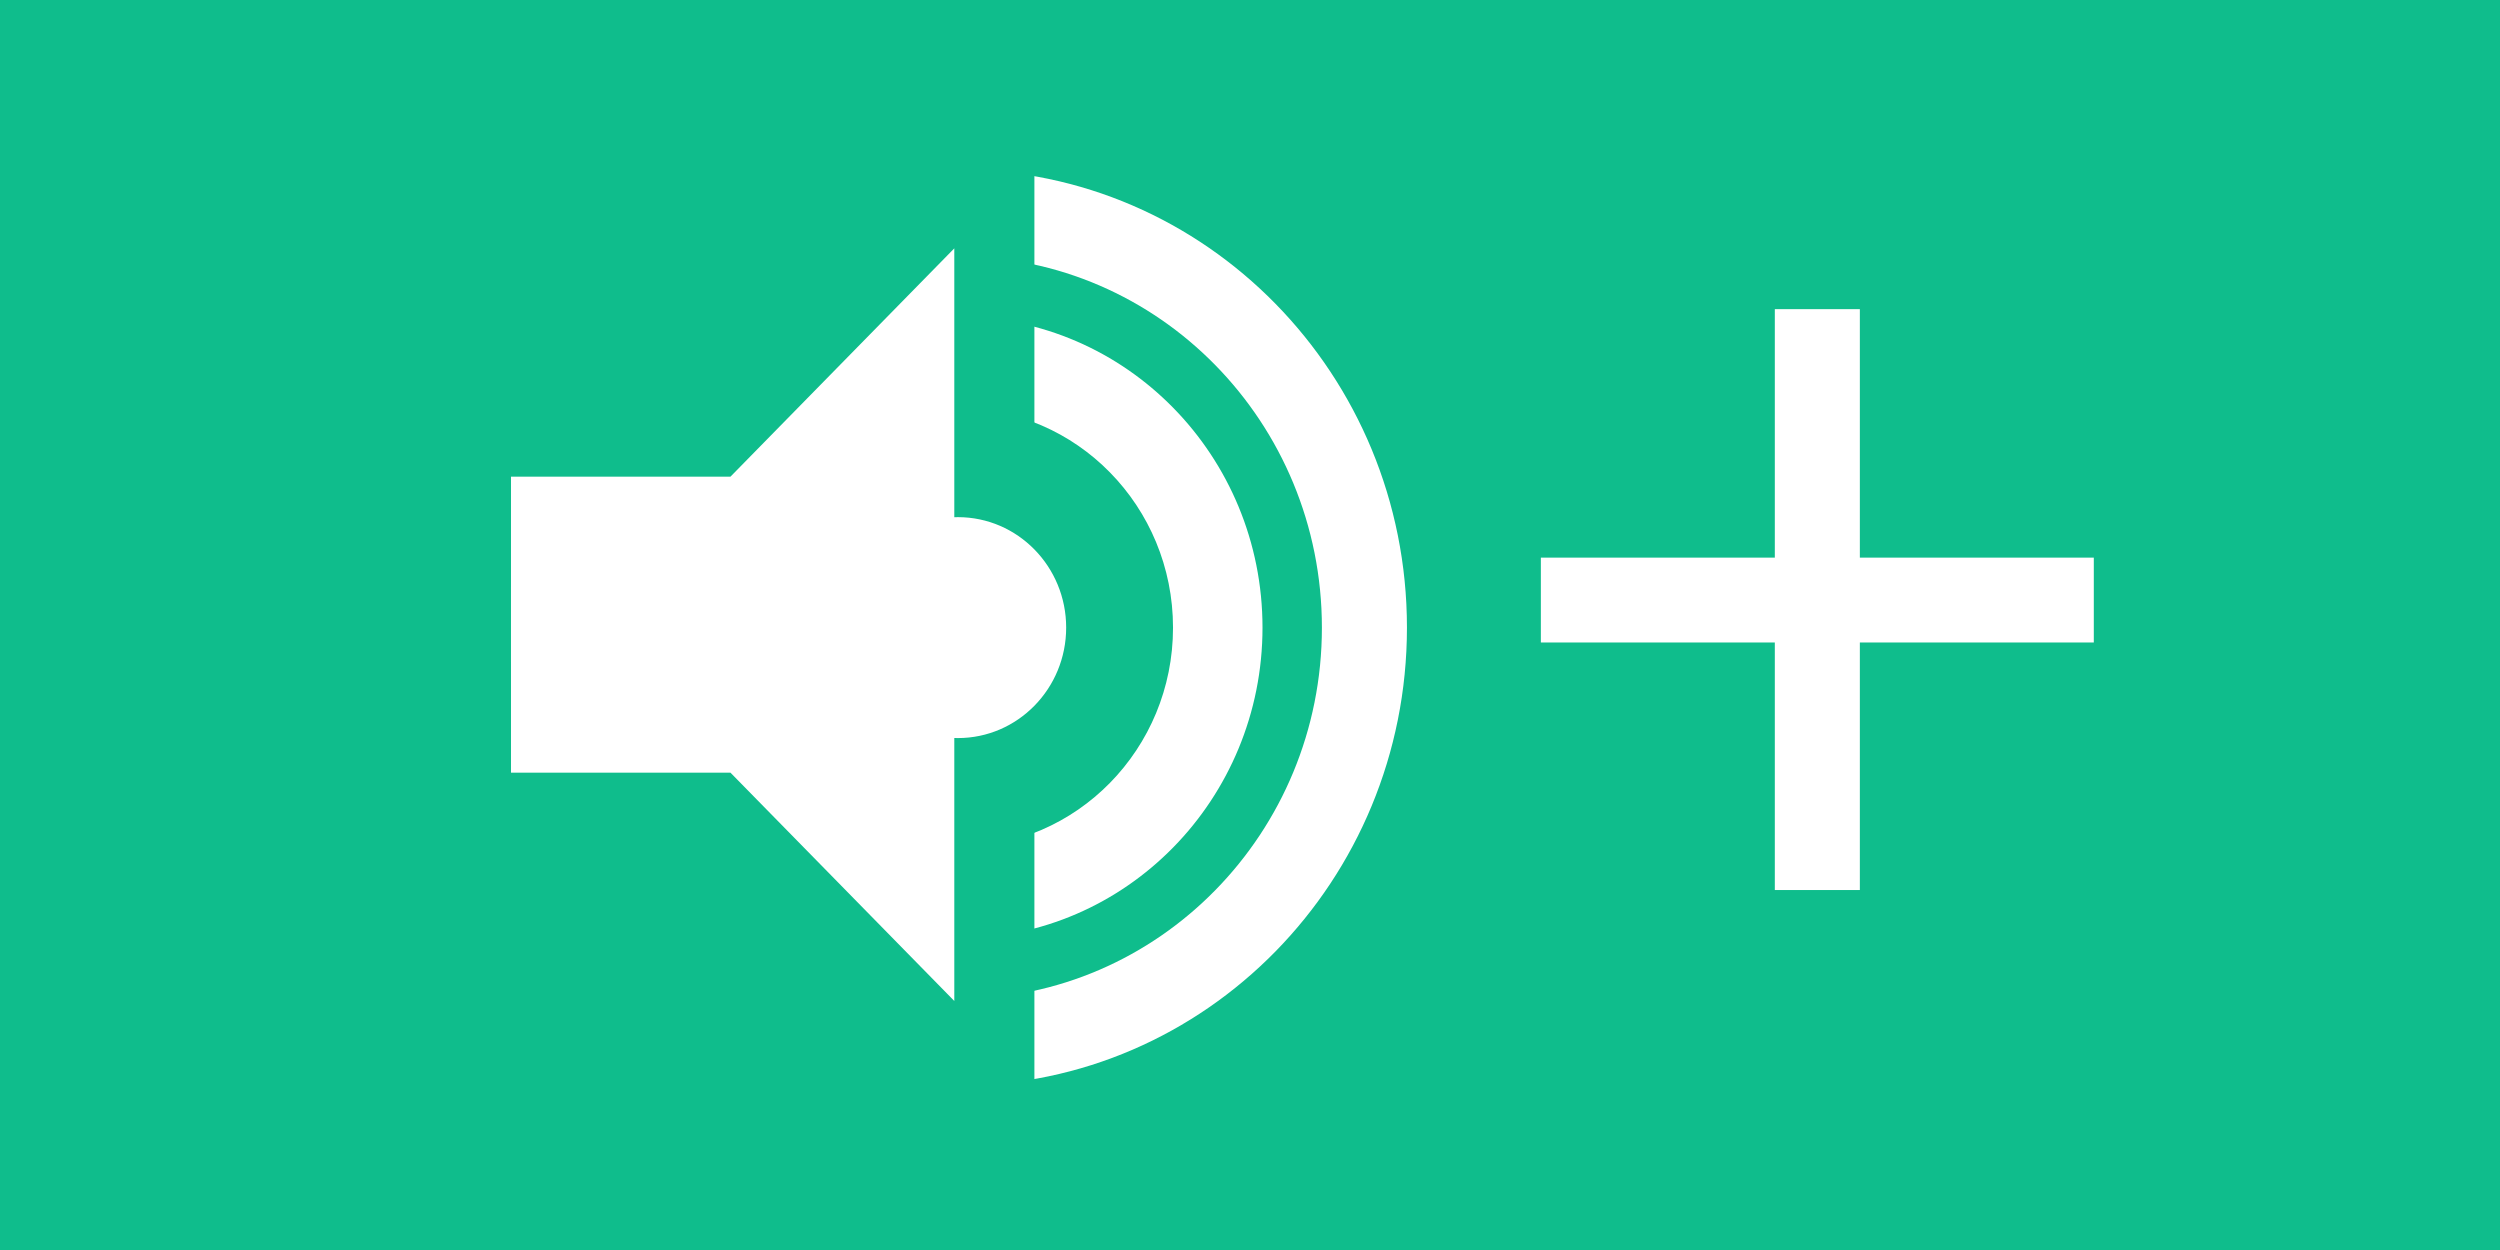
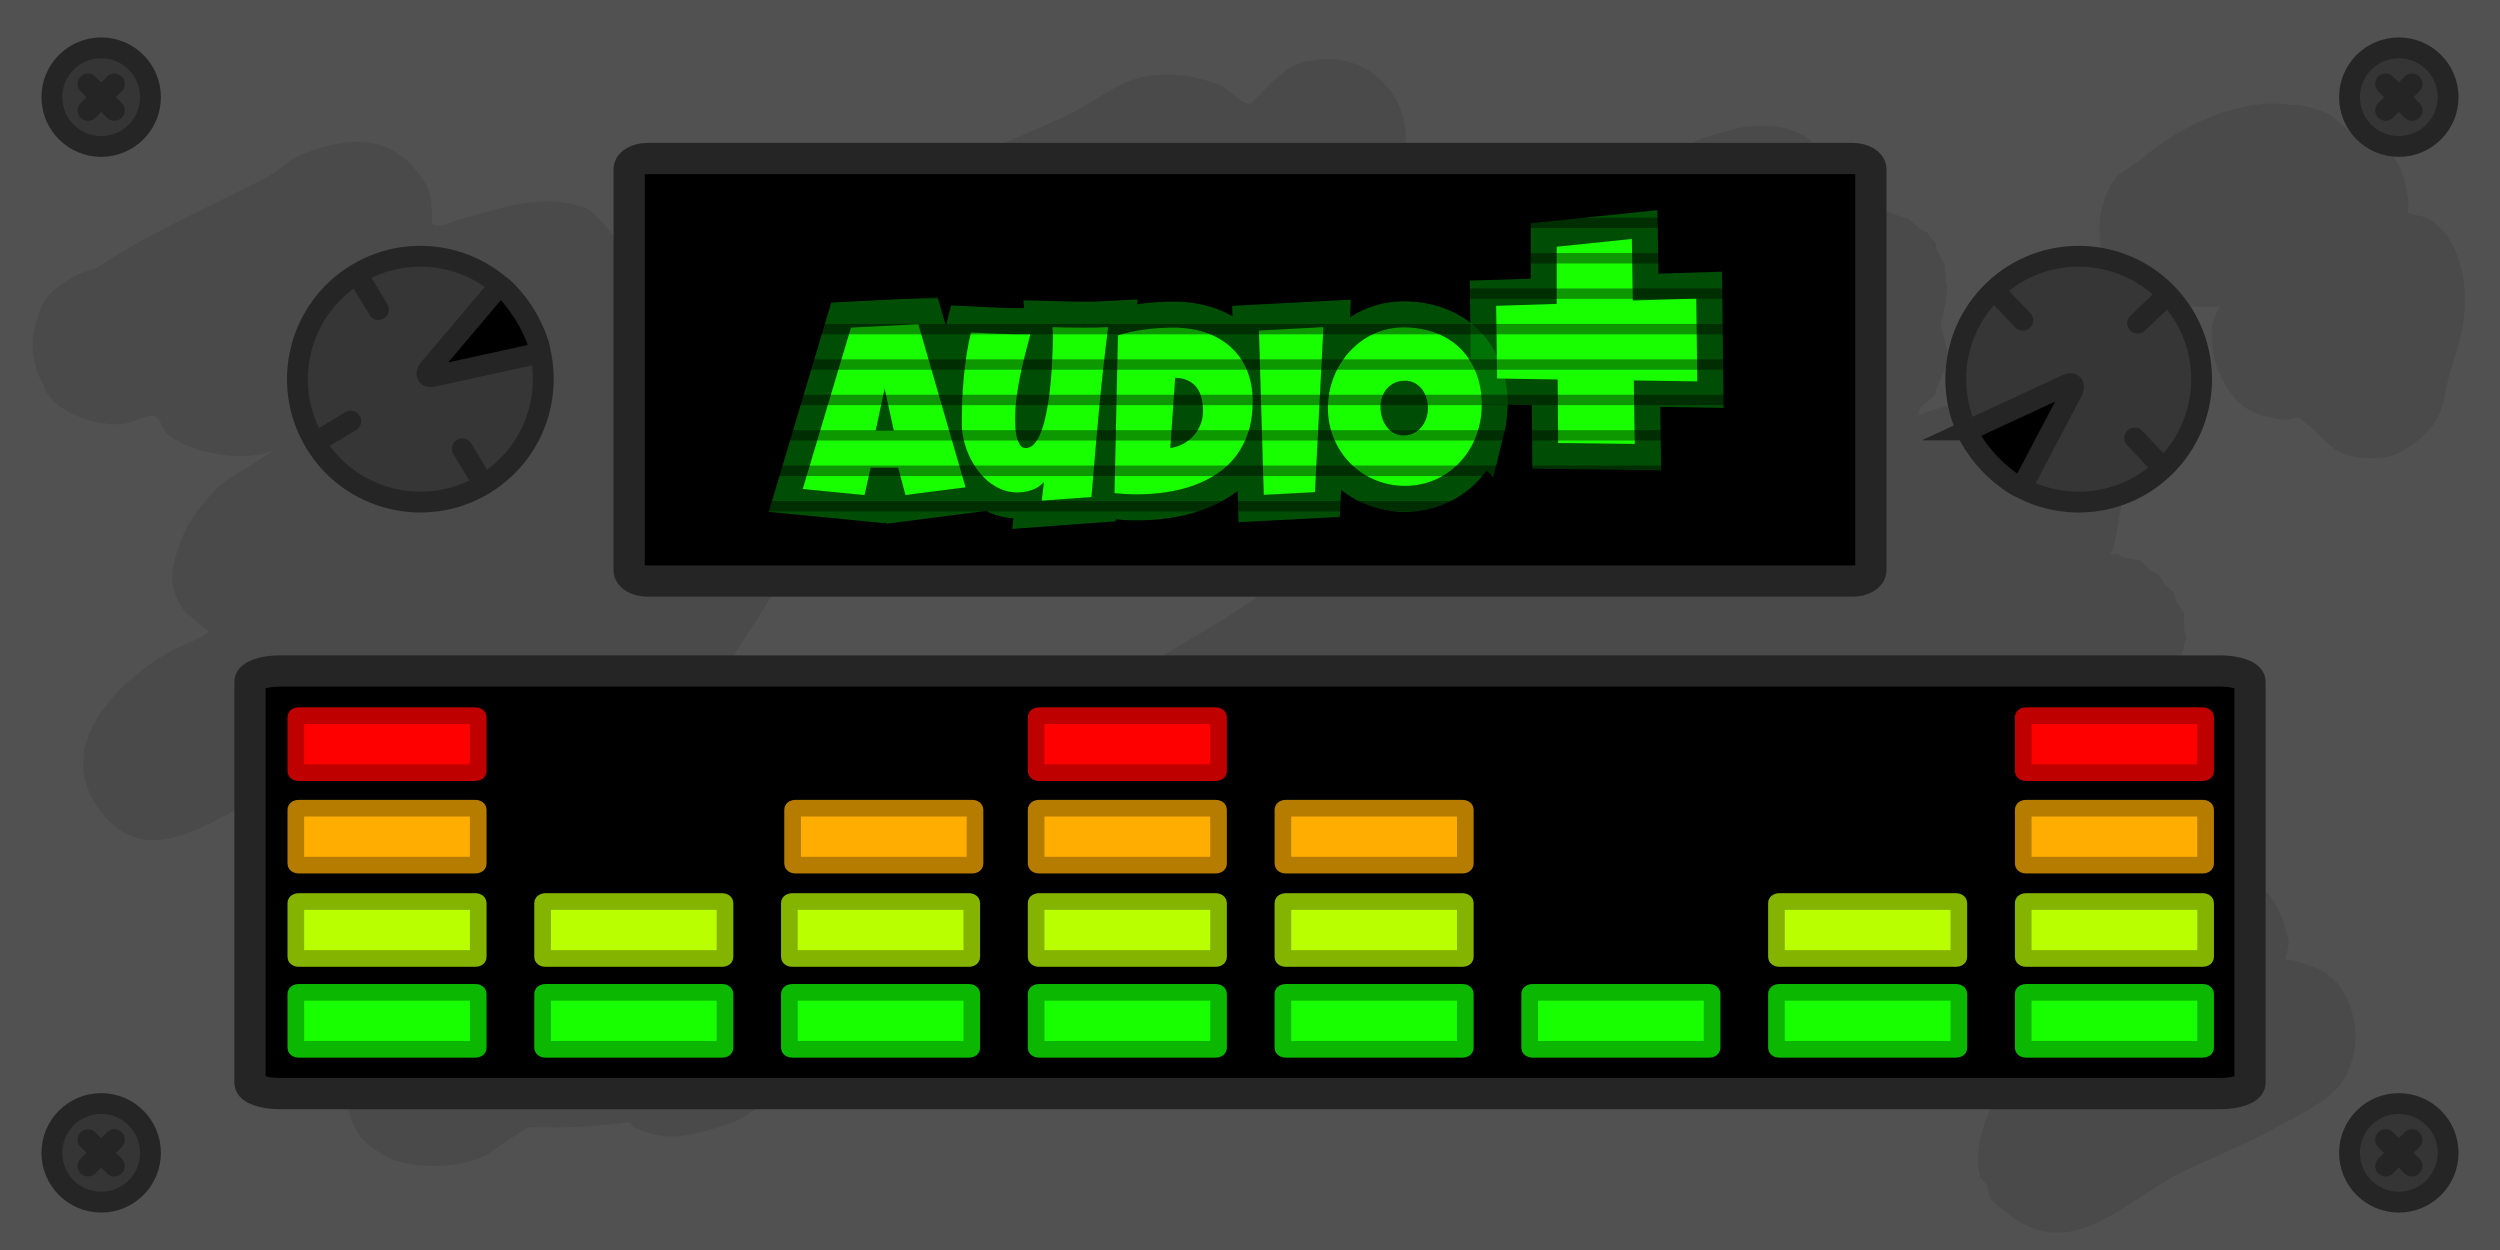
- <svg xmlns="http://www.w3.org/2000/svg" version="1.1" width="600" height="300" viewBox="0 0 600 300" xml:space="preserve">
-   <defs>
- </defs>
-   <g transform="matrix(1 0 0 1.02 300 133.58)">
-     <g style="">
-       <g transform="matrix(1 0 0 1 0 16.71)">
-         <path style="stroke: none; stroke-width: 1; stroke-dasharray: none; stroke-linecap: butt; stroke-dashoffset: 0; stroke-linejoin: miter; stroke-miterlimit: 10; fill: rgb(15,189,140); fill-rule: nonzero; opacity: 1;" transform=" translate(-240, -168.75)" d="M -60 318.752 v -300 h 600 v 300 z" stroke-linecap="round" />
-       </g>
-       <g transform="matrix(1 0 0 1 -70.11 16.71)">
-         <path style="stroke: none; stroke-width: 1; stroke-dasharray: none; stroke-linecap: butt; stroke-dashoffset: 0; stroke-linejoin: miter; stroke-miterlimit: 10; fill: rgb(255,255,255); fill-rule: nonzero; opacity: 1;" transform=" translate(-169.89, -168.75)" d="M 62.108 168.752 c 0 -59.525 48.255 -107.78 107.78 -107.78 c 59.525 0 107.78 48.255 107.78 107.78 c 0 59.525 -48.255 107.78 -107.78 107.78 c -59.525 0 -107.78 -48.255 -107.78 -107.78 z" stroke-linecap="round" />
-       </g>
-       <g transform="matrix(1 0 0 1 -70.11 16.72)">
-         <path style="stroke: none; stroke-width: 1; stroke-dasharray: none; stroke-linecap: butt; stroke-dashoffset: 0; stroke-linejoin: miter; stroke-miterlimit: 10; fill: rgb(15,189,140); fill-rule: nonzero; opacity: 1;" transform=" translate(-169.89, -168.75)" d="M 82.52 168.752 c 0 -48.252 39.116 -87.368 87.368 -87.368 c 48.252 0 87.368 39.116 87.368 87.368 c 0 48.252 -39.116 87.368 -87.368 87.368 c -48.252 0 -87.368 -39.116 -87.368 -87.368 z" stroke-linecap="round" />
-       </g>
-       <g transform="matrix(1 0 0 1 -70.12 16.71)">
-         <path style="stroke: none; stroke-width: 1; stroke-dasharray: none; stroke-linecap: butt; stroke-dashoffset: 0; stroke-linejoin: miter; stroke-miterlimit: 10; fill: rgb(255,255,255); fill-rule: nonzero; opacity: 1;" transform=" translate(-169.89, -168.75)" d="M 96.764 168.752 c 0 -40.385 32.739 -73.124 73.124 -73.124 c 40.385 0 73.124 32.739 73.124 73.124 c 0 40.385 -32.739 73.124 -73.124 73.124 c -40.385 0 -73.124 -32.739 -73.124 -73.124 z" stroke-linecap="round" />
-       </g>
-       <g transform="matrix(1 0 0 1 -116.78 16.72)">
-         <path style="stroke: none; stroke-width: 1; stroke-dasharray: none; stroke-linecap: butt; stroke-dashoffset: 0; stroke-linejoin: miter; stroke-miterlimit: 10; fill: rgb(15,189,140); fill-rule: nonzero; opacity: 1;" transform=" translate(-123.22, -168.75)" d="M 58.188 299.058 v -260.612 h 130.068 v 260.612 z" stroke-linecap="round" />
-       </g>
-       <g transform="matrix(1 0 0 1 -70.11 16.72)">
-         <path style="stroke: none; stroke-width: 1; stroke-dasharray: none; stroke-linecap: butt; stroke-dashoffset: 0; stroke-linejoin: miter; stroke-miterlimit: 10; fill: rgb(15,189,140); fill-rule: nonzero; opacity: 1;" transform=" translate(-169.89, -168.75)" d="M 118.251 168.752 c 0 -28.519 23.118 -51.637 51.637 -51.637 c 28.519 0 51.637 23.118 51.637 51.637 c 0 28.519 -23.118 51.637 -51.637 51.637 c -28.519 0 -51.637 -23.118 -51.637 -51.637 z" stroke-linecap="round" />
-       </g>
-       <g transform="matrix(1 0 0 1 -124.17 -23.49)">
-         <path style="stroke: none; stroke-width: 1; stroke-dasharray: none; stroke-linecap: butt; stroke-dashoffset: 0; stroke-linejoin: miter; stroke-miterlimit: 10; fill: rgb(255,255,255); fill-rule: nonzero; opacity: 1;" transform=" translate(-115.82, -128.55)" d="M 62.628 176.896 v -43.666 h 52.677 l 53.717 -53.717 v 98.076 z" stroke-linecap="round" />
-       </g>
-       <g transform="matrix(1 0 0 1 -124.17 55.53)">
-         <path style="stroke: none; stroke-width: 1; stroke-dasharray: none; stroke-linecap: butt; stroke-dashoffset: 0; stroke-linejoin: miter; stroke-miterlimit: 10; fill: rgb(255,255,255); fill-rule: nonzero; opacity: 1;" transform=" translate(-115.82, -207.57)" d="M 169.022 158.528 v 98.077 l -53.717 -53.717 h -52.677 v -43.666 z" stroke-linecap="round" />
-       </g>
-       <g transform="matrix(1 0 0 1 -70.11 16.71)">
-         <path style="stroke: none; stroke-width: 1; stroke-dasharray: none; stroke-linecap: butt; stroke-dashoffset: 0; stroke-linejoin: miter; stroke-miterlimit: 10; fill: rgb(255,255,255); fill-rule: nonzero; opacity: 1;" transform=" translate(-169.89, -168.75)" d="M 143.896 168.752 c 0 -14.355 11.637 -25.992 25.992 -25.992 c 14.355 0 25.992 11.637 25.992 25.992 c 0 14.355 -11.637 25.992 -25.992 25.992 c -14.355 0 -25.992 -11.637 -25.992 -25.992 z" stroke-linecap="round" />
-       </g>
-       <g transform="matrix(7.06 0 0 7.06 135.47 21.04)" style="">
-         <text xml:space="preserve" font-family="Sans Serif" font-size="40" font-style="normal" font-weight="normal" style="stroke: none; stroke-width: 1; stroke-dasharray: none; stroke-linecap: butt; stroke-dashoffset: 0; stroke-linejoin: miter; stroke-miterlimit: 10; fill: rgb(255,255,255); fill-rule: nonzero; opacity: 1; white-space: pre;">
-           <tspan x="-11.3" y="12.57">+</tspan>
-         </text>
-       </g>
+ <svg xmlns="http://www.w3.org/2000/svg" version="1.1" width="600" height="300" viewBox="0,0,600,300">
+   <g transform="translate(60,-30)">
+     <g data-paper-data="{&quot;isPaintingLayer&quot;:true}" fill-rule="nonzero" stroke-linejoin="miter" stroke-miterlimit="10" stroke-dasharray="" stroke-dashoffset="0" style="mix-blend-mode: normal">
+       <path d="M-60,330v-300h600v300z" fill="#515151" stroke="none" stroke-width="1" stroke-linecap="butt" />
+       <path d="M-49.22,102.06c1.42,-1.988 2.871,-3.165 4.382,-4.018c2.206,-1.701 4.802,-2.922 7.631,-3.505c0.257,-0.152 0.517,-0.313 0.779,-0.485c12.937,-8.514 26.81,-14.442 40.486,-21.529c2.338,-1.212 4.277,-3.307 6.656,-4.565c5.329,-2.818 13.596,-4.881 19.395,-3.408c5.801,1.473 9.164,4.821 12.263,9.965c1.157,1.921 1.077,4.315 1.304,6.444c0.112,1.049 -0.388,2.818 0.628,3.102c1.874,0.524 3.799,-0.848 5.682,-1.337c3.572,-0.928 7.108,-1.992 10.682,-2.913c6.609,-1.703 13.898,-2.291 20.236,0.319c2.45,1.009 7.912,8.01 8.485,10.841c0.356,1.757 -0.905,4.317 0.562,5.348c1.861,1.307 4.439,-1.033 6.698,-1.285c3.195,-0.357 10.048,2.607 12.071,4.879c3.885,4.362 4.827,8.24 5.569,13.899c0.118,0.901 0.396,1.804 0.31,2.709c-0.077,0.81 -1.599,2.29 -0.786,2.31c3.071,0.076 5.714,-4.484 8.816,-5.161c8.31,-1.814 15.298,1.25 20.026,8.098c1.401,2.03 3.619,4.024 3.797,6.61c0.506,7.343 -2.53,11.574 -6.083,17.747c-5.048,8.77 -9.639,17.806 -14.907,26.446c-8.832,14.485 -16.477,25.327 -27.22,38.042c-7.048,8.341 -20.84,16.135 -29.678,22.498c-7.812,5.625 -12.369,8.582 -19.886,13.939c-10.008,7.131 -21.023,12.683 -30.719,0.563c-16.347,-20.434 12.515,-31.715 24.159,-41.638c0.904,-0.77 -2.075,1.155 -3.133,1.695c-6.933,3.545 -10.281,4.639 -17.508,7.051c-7.779,2.596 -16.114,5.268 -23.396,8.928c-10.446,5.25 -22.852,13.61 -32.739,2.509c-13.762,-15.452 1.493,-31.936 15.873,-40.029c2.862,-1.611 6.204,-2.412 8.813,-4.407c0.499,-0.381 -0.935,-0.838 -1.407,-1.253c-1.205,-1.059 -2.424,-2.102 -3.622,-3.169c-2.589,-2.306 -4.229,-7.482 -3.575,-10.644c1.752,-8.483 4.702,-13.419 10.695,-19.479c3.032,-3.066 9.554,-5.877 13.001,-9.02c0.415,-0.378 -1.002,0.525 -1.544,0.669c-0.955,0.253 -1.937,0.401 -2.918,0.51c-4.126,0.458 -7.716,-0.077 -11.734,-1.05c-2.725,-0.66 -6.642,-2.274 -8.733,-4.137c-1.426,-1.27 -1.811,-4.58 -3.709,-4.367c-2.39,0.268 -4.954,1.819 -7.478,2.01c-1.238,0.094 -2.739,0.012 -4.347,-0.241c-2.12,-0.218 -4.135,-0.79 -5.986,-1.655c-3.89,-1.574 -7.334,-4.099 -8.264,-7.539c-1.625,-2.776 -2.556,-6.008 -2.556,-9.456c0,-2.352 0.433,-4.604 1.224,-6.678c0.334,-1.498 0.822,-2.924 1.705,-4.162z" fill="#4a4a4a" stroke="none" stroke-width="0.5" stroke-linecap="butt" />
+       <path d="M382.35,78.9c0,0.42 -0.014,0.837 -0.041,1.25h6.291l2.93,0.293l0.661,0.21l0.625,-0.023l1.027,0.549l4.131,1.315l2.713,2.343l2.032,1.086l0.649,1.229l1.052,0.909l0.601,2.224l1.673,3.17l0.352,4.321l0.304,1.125l-0.163,0.604l0.056,0.692l-0.373,2.921l-1.057,4.582l0.413,2.041l1.125,4.161l-0.162,0.598l0.409,2.023l-2.721,6.531l-0.456,1.689l-3.638,3.142l-0.487,1.851l1.79,-0.753l10.822,-3.33l3.046,-1.827l0.579,-0.176l0.452,-0.329l2.687,-1.204l3,-1l2.872,-0.649l0.065,-0.001l0.062,-0.02l2.93,-0.293h2l2.93,0.293l6.445,2.051l0.32,0.277l1.145,0.309l2.308,2.672l2.672,2.308l0.309,1.145l0.277,0.32l2.051,6.445l0.293,2.93v5l-0.177,1.77l-0.16,1.771l-0.068,0.354l0.522,2.057l-0.181,0.812l0.064,0.236l-0.653,2.416l-0.015,0.067l0.043,0.099l-0.505,2.72l-0.163,1.628l-0.336,1.055l-0.552,2.97l-0.675,0.886l-0.111,0.349l1.625,-0.215l1.914,0.955l3.666,0.637l2.569,2.474l1.899,0.947l1.565,2.387l2.056,1.98l0.579,2.041l1.955,2.983l-0.053,3.721l0.584,2.058l-0.641,1.947l-0.011,0.79l-0.672,1.285l-1.339,4.067l-1.649,1.649l-0.817,1.563l-7.482,8.417l-11.532,15.376l-0.185,0.151l-0.098,0.218l-15,19l-1.554,1.2l-1.159,1.586l-18,15l-0.917,0.443l-0.685,0.754l-13.098,8.732l-0.023,0.029l-0.11,0.06l-1.769,1.179l-1.201,0.429l-2.868,1.553l-2.823,0.836l-2.138,0.407l-0.07,0.025l-0.037,-0.005l-18.755,3.572l-1.755,0.156l-1.753,0.175h-19.548l-7.59,1.598l-0.396,0.043l-0.384,0.104l-10.457,1.743l-1.654,0.992l-4.703,0.344l-1.317,0.293l-0.6,-0.152l-1.874,0.137l-1.913,-1.099l-3.868,-0.982l-2.261,-2.539l-1.695,-0.974l-1.504,-2.618l-2.008,-2.255l-0.388,-1.916l-1.693,-2.948l0.291,-3.98l-0.438,-2.162l0.723,-1.734l0.045,-0.617l0.694,-1.157l1.814,-4.353l1.643,-1.408l0.821,-1.368l4.601,-4.601v-0.342l-0.229,-1.413l0.394,-1.243l0.506,-2.392l-3.505,0.668l-1.755,0.156l-1.753,0.175h-11l-2.93,-0.293l-2.37,-0.754l-1.284,-0.147l-8,-3l-0.824,-0.568l-0.977,-0.217l-4,-2l-0.489,-0.419l-1.966,-0.531l-3.836,-4.442l-1.046,-0.897l-0.253,-0.608l-0.431,-0.499l-0.28,-0.879l-22.46,12.032l-0.641,0.161l-0.519,0.409l-19.882,8.947l-14.883,6.945l-0.729,0.141l-0.708,0.392l-2.815,0.862l-4.208,0.842l-1.849,0.77l-1.692,-0.342l-0.181,0.018l-6.722,-0.747l-1.838,-1.04l-0.572,-0.116l-0.64,-0.57l-4.362,-2.468l-1.264,-2.542l-2.12,-1.888l-1.234,-4.857l-0.382,-0.768l0.039,-0.582l-0.52,-2.047l0.937,-4.218l0.29,-4.356l1.23,-1.581l0.639,-1.277l2.5,-2.917l2.267,-3.102l1.372,-1.143l0.15,-0.175l0.12,-0.05l4.358,-3.632l0.443,-0.214l0.31,-0.382l8,-6l0.336,-0.142l0.241,-0.274l13,-9l0.422,-0.159l0.313,-0.325l16,-10l0.167,-0.054l0.124,-0.124l14.617,-8.77l14.629,-9.753l0.682,-0.244l0.526,-0.498l16,-9l1.211,-0.332l1.018,-0.735l15,-6l0.16,-0.022l0.396,-0.19l4.31,-1.567l0.167,-0.108l0.03,-0.043l-2.621,0.192l-1.961,-1.126l-5.181,-1.785l-1.575,-2.096l-1.02,-0.586l-1.881,-3.275l-2.269,-3.02l-0.137,-1.169l-1.306,-2.273l0.4,-5.465l-0.263,-2.246l3.917,-7.562l1.121,-0.809l0.419,-0.698l4,-4l0.483,-0.29l0.318,-0.466l9,-8l1.023,-0.535l0.761,-0.868l13,-9l0.158,-0.06l0.114,-0.125l14.472,-9.648l12.274,-9.441l9.082,-7.431l0.051,-0.078l0.236,-0.157l1.412,-1.155l1.128,-0.532l2.857,-1.898l2.736,-1.087l1.861,-0.532l0.157,-0.074l0.094,0.002l4.889,-1.397l2.022,-0.365l0.199,-0.063l0.34,-0.034l0.336,-0.061l0.209,0.006l2.045,-0.204h2c3.126,0 6.073,0.765 8.664,2.118l0.711,0.226l0.637,0.551c1.577,0.998 2.994,2.224 4.206,3.633l1.602,1.383l0.374,1.383c1.625,2.776 2.556,6.008 2.556,9.456zM305.897,198.042l1.305,-3.481l-6.225,4.418z" fill="#4a4a4a" stroke="none" stroke-width="0.5" stroke-linecap="butt" />
+       <path d="M471.6,103.65c-12.819,0 -27.75,-0.555 -27.75,-18.75c0,-3.743 1.073,-7.59 2.93,-10.84c1.723,-3.015 5.468,-4.287 8.077,-6.577c8.279,-7.268 23.058,-14.144 34.743,-12.333c2.281,0 4.467,0.407 6.489,1.153c1.008,0.29 1.979,0.668 2.886,1.191c0.606,0.349 1.152,0.785 1.673,1.255c1.071,0.782 2.056,1.675 2.938,2.662c0.49,0.356 1.014,0.66 1.595,0.875c3.31,1.223 8.511,3.35 10.239,6.773c1.608,3.187 2.235,6.176 2.621,9.697c0.088,0.807 -0.599,2.125 0.154,2.431c1.182,0.48 2.516,0.489 3.708,0.942c6.924,2.629 9.695,12.811 9.695,19.391c0,5.753 -1.13,10.377 -2.95,15.745c-3.045,8.981 -0.66,12.677 -9.567,19.357c-2.271,1.703 -5.027,3.118 -7.861,3.275c-11.407,0.634 -11.299,-3.229 -19.172,-9.5c-0.519,-0.414 -2.978,0.402 -3.497,0.369c-2.358,-0.149 -6.158,-1.038 -8.254,-2.096c-7.595,-3.833 -12.551,-17.945 -7.483,-25.142z" fill="#4a4a4a" stroke="none" stroke-width="0.5" stroke-linecap="butt" />
+       <path d="M502.322,289.382c-0.629,0.958 -1.478,1.888 -2.474,2.787c-1.256,1.254 -2.688,2.33 -4.257,3.189c-3.491,2.26 -7.426,4.211 -10.224,5.727c-7.243,3.924 -15.017,6.936 -22.395,10.627c-13.23,6.619 -25.62,21.393 -40.712,9.897c-1.348,-1.027 -3.71,-2.772 -4.48,-3.869c-0.604,-0.86 -0.377,-2.093 -0.823,-3.045c-0.446,-0.952 -1.538,-1.566 -1.812,-2.581c-1.341,-4.963 0.508,-11.769 2.635,-16.054c1.889,-3.804 6.876,-6.446 9.257,-10.113c0.628,-0.967 -1.645,-1.655 -2.207,-2.662c-1.478,-2.649 -2.282,-8.114 -2.227,-11.006c0.06,-3.135 2.439,-6.504 4.341,-8.775c2.091,-2.496 4.37,-4.244 7.217,-5.848c2.357,-1.329 4.963,-5.184 7.137,-7.036c3.288,-2.801 8.015,-5.444 11.902,-7.321c8.92,-4.308 24.336,-7.616 31.529,1.633c2.298,2.954 3.528,6.685 4.433,10.317c0.406,1.63 -0.409,3.334 -0.614,5.002c1.873,0.193 3.665,0.662 5.333,1.366c6.499,1.65 10.137,7.374 11.111,13.617c0.235,1.186 0.358,2.412 0.358,3.667c0,2.046 -0.328,4.015 -0.933,5.858c-0.489,1.676 -1.189,3.245 -2.095,4.624z" fill="#4a4a4a" stroke="none" stroke-width="0.5" stroke-linecap="butt" />
+       <path d="M150.42,271.74c-1.292,1.809 -2.68,2.951 -4.15,3.836c-1.954,1.556 -4.226,2.73 -6.703,3.409c-2.628,1.563 -4.76,4.94 -6.968,7.165c-3.779,3.81 -11.707,11.356 -16.625,13.156c-4.296,1.573 -10.69,3.601 -15.423,3.461c-2.404,-0.072 -6.135,-1.114 -8.254,-2.096c-0.603,-0.28 -0.826,-1.421 -1.485,-1.331c-7.839,1.075 -15.141,1.445 -23.308,1.161c-1.503,-0.052 -9.301,5.872 -10.586,6.595c-6.331,3.561 -18.776,3.708 -24.694,0.211c-2.444,-1.444 -5.037,-3.102 -6.445,-5.566c-1.857,-3.25 -2.93,-7.097 -2.93,-10.84c0,-8.075 2.881,-12.569 9.375,-16.406c1.024,-0.605 8.687,-1.641 9.799,-2.344c2.549,-1.611 4.637,-4.118 7.201,-5.656c2.929,-1.757 5.738,-1.501 8.842,-2.29c3.548,-0.902 8.827,-5.044 12.158,-6.71c4.755,-2.378 9.033,-1.775 13.86,-2.344c1.694,-0.2 3.789,-1.416 5.433,-1.745c7.075,-1.417 12.617,-1.412 20.082,-1.255c1.193,0.025 2.683,1.241 3.555,0.426c2.978,-2.78 4.813,-6.168 8.945,-8.02c2.356,-1.056 5.497,-1.788 8.844,-2.05c1.183,-0.234 2.405,-0.356 3.656,-0.356c2.244,0 4.396,0.394 6.39,1.117c4.718,1.215 8.616,3.782 9.804,8.176c1.625,2.776 2.556,6.008 2.556,9.456c0,2.352 -0.433,4.604 -1.224,6.678c-0.334,1.498 -0.822,2.924 -1.705,4.162z" fill="#4a4a4a" stroke="none" stroke-width="0.5" stroke-linecap="butt" />
+       <path d="M276.83,67.872c-0.634,2.402 -1.685,4.27 -2.959,5.909c-0.909,1.274 -1.973,2.429 -3.165,3.437c-1.328,1.301 -2.715,2.602 -4.022,4.114c-2.559,2.96 -5.57,7.703 -8.737,10.678c-6.16,5.787 -9.108,7.329 -15.186,12.245c-6.294,5.091 -11.396,10.274 -20.161,10.394c-7.528,0.103 -12.462,-3.429 -16.406,-9.375c-0.943,-1.422 -1.719,-4.721 -2.051,-6.445c-0.164,-0.855 -0.162,-1.735 -0.26,-2.6c-0.035,-0.311 0.28,-0.953 -0.033,-0.938c-4.419,0.206 -8.154,3.439 -12.286,5.017c-7.528,2.876 -22.052,5.686 -28.544,-0.123c-5.868,-5.25 -8.4,-12.847 -6.856,-20.567c2.457,-12.286 14.588,-12.271 23.56,-14.963c3.34,-1.002 15.065,-6.337 17.328,-7.467c6.757,-3.373 12.289,-8.586 20.147,-9.181c5.85,-0.443 10.282,0.382 15.777,2.485c1.609,0.616 5.964,5.478 7.294,4.221c1.541,-1.457 3.219,-3.32 5.051,-5.05c0.512,-0.514 1.054,-0.998 1.623,-1.45c2.274,-1.904 4.77,-3.404 7.515,-3.605c1.333,-0.301 2.719,-0.459 4.143,-0.459c10.054,0 18.26,7.913 18.729,17.852c0.168,1.931 0.019,3.909 -0.499,5.87z" fill="#4a4a4a" stroke="none" stroke-width="0.5" stroke-linecap="butt" />
+       <path d="M-47.55,53.317c0,-6.535 5.298,-11.833 11.833,-11.833c6.535,0 11.833,5.298 11.833,11.833c0,6.535 -5.298,11.833 -11.833,11.833c-6.535,0 -11.833,-5.298 -11.833,-11.833z" fill="#353535" stroke="#252525" stroke-width="5" stroke-linecap="butt" />
+       <path d="M-38.883,50.15l6.333,6.333" fill="none" stroke="#252525" stroke-width="5" stroke-linecap="round" />
+       <path d="M-38.883,56.483l6.333,-6.333" data-paper-data="{&quot;index&quot;:null}" fill="none" stroke="#252525" stroke-width="5" stroke-linecap="round" />
+       <path d="M515.717,65.15c-6.535,0 -11.833,-5.298 -11.833,-11.833c0,-6.535 5.298,-11.833 11.833,-11.833c6.535,0 11.833,5.298 11.833,11.833c0,6.535 -5.298,11.833 -11.833,11.833z" data-paper-data="{&quot;index&quot;:null}" fill="#353535" stroke="#252525" stroke-width="5" stroke-linecap="butt" />
+       <path d="M518.883,50.15l-6.333,6.333" data-paper-data="{&quot;index&quot;:null}" fill="none" stroke="#252525" stroke-width="5" stroke-linecap="round" />
+       <path d="M518.883,56.483l-6.333,-6.333" data-paper-data="{&quot;index&quot;:null}" fill="none" stroke="#252525" stroke-width="5" stroke-linecap="round" />
+       <path d="M527.55,306.683c0,6.535 -5.298,11.833 -11.833,11.833c-6.535,0 -11.833,-5.298 -11.833,-11.833c0,-6.535 5.298,-11.833 11.833,-11.833c6.535,0 11.833,5.298 11.833,11.833z" data-paper-data="{&quot;index&quot;:null}" fill="#353535" stroke="#252525" stroke-width="5" stroke-linecap="butt" />
+       <path d="M518.883,309.85l-6.333,-6.333" data-paper-data="{&quot;index&quot;:null}" fill="none" stroke="#252525" stroke-width="5" stroke-linecap="round" />
+       <path d="M512.55,309.85l6.333,-6.333" data-paper-data="{&quot;index&quot;:null}" fill="none" stroke="#252525" stroke-width="5" stroke-linecap="round" />
+       <path d="M-35.717,294.85c6.535,0 11.833,5.298 11.833,11.833c0,6.535 -5.298,11.833 -11.833,11.833c-6.535,0 -11.833,-5.298 -11.833,-11.833c0,-6.535 5.298,-11.833 11.833,-11.833z" data-paper-data="{&quot;index&quot;:null}" fill="#353535" stroke="#252525" stroke-width="5" stroke-linecap="butt" />
+       <path d="M-38.883,309.85l6.333,-6.333" data-paper-data="{&quot;index&quot;:null}" fill="none" stroke="#252525" stroke-width="5" stroke-linecap="round" />
+       <path d="M-38.883,303.517l6.333,6.333" data-paper-data="{&quot;index&quot;:null}" fill="none" stroke="#252525" stroke-width="5" stroke-linecap="round" />
+       <path d="M95.427,169.458c-2.447,0 -4.431,-1.15 -4.431,-2.568v-96.282c0,-1.418 1.984,-2.568 4.431,-2.568h289.147c2.447,0 4.431,1.15 4.431,2.568v96.282c0,1.418 -1.984,2.568 -4.431,2.568z" fill="#000000" stroke="#252525" stroke-width="7.5" stroke-linecap="butt" />
+       <path d="M171.73,146.955l-14.417,1.856l-1.745,-6.566h-6.629l-1.451,6.566l-14.828,-1.451l11.57,-38.728l16.168,-0.809zM154.522,133.348c0,0 -1.44,-6.588 -1.824,-8.344c-0.177,-0.81 -0.565,-0.942 -0.72,-0.213c-0.363,1.708 -1.817,8.556 -1.817,8.556zM203.714,128.882c-0.619,6.755 -1.21,13.554 -1.772,20.397l-11.918,0.872l0.523,-4.48c-0.391,0.447 -0.842,0.835 -1.354,1.165c-0.512,0.33 -1.058,0.598 -1.64,0.802c-0.582,0.2 -1.184,0.344 -1.807,0.433c-0.619,0.088 -1.21,0.123 -1.772,0.105c-1.317,-0.019 -2.556,-0.274 -3.719,-0.768c-1.163,-0.498 -2.231,-1.158 -3.203,-1.982c-0.968,-0.823 -1.84,-1.782 -2.617,-2.875c-0.772,-1.098 -1.426,-2.252 -1.961,-3.461c-0.53,-1.214 -0.937,-2.449 -1.221,-3.705c-0.279,-1.261 -0.419,-2.484 -0.419,-3.67c0,-1.745 0.033,-3.552 0.098,-5.422c0.07,-1.87 0.191,-3.745 0.363,-5.624c0.177,-1.879 0.405,-3.74 0.684,-5.582c0.284,-1.842 0.637,-3.605 1.061,-5.289c2.368,0.116 4.743,0.223 7.125,0.321c2.386,0.098 4.761,0.126 7.125,0.084c-0.447,1.689 -0.889,3.382 -1.326,5.08c-0.433,1.693 -0.823,3.398 -1.172,5.115c-0.349,1.712 -0.63,3.431 -0.844,5.157c-0.214,1.726 -0.321,3.47 -0.321,5.234c0,0.409 0.019,0.993 0.056,1.751c0.042,0.754 0.144,1.498 0.307,2.233c0.167,0.735 0.419,1.379 0.754,1.933c0.34,0.554 0.821,0.83 1.444,0.83c0.735,0 1.393,-0.314 1.975,-0.942c0.582,-0.633 1.096,-1.482 1.542,-2.547c0.447,-1.065 0.828,-2.296 1.144,-3.691c0.321,-1.396 0.593,-2.854 0.816,-4.375c0.223,-1.526 0.402,-3.063 0.537,-4.612c0.135,-1.549 0.237,-3.008 0.307,-4.375c0.07,-1.368 0.119,-2.594 0.147,-3.677c0.028,-1.084 0.042,-1.926 0.042,-2.526c0,-0.391 -0.009,-0.77 -0.028,-1.137c-0.019,-0.368 -0.049,-0.744 -0.091,-1.13c1.261,0.037 2.512,0.065 3.754,0.084c1.242,0.019 2.491,0.028 3.747,0.028c0.972,0 1.947,-0.005 2.924,-0.014c0.977,-0.009 1.961,-0.042 2.952,-0.098c0,0 -1.621,13.607 -2.24,20.362zM239.591,133.669c-0.698,2.149 -1.672,4.054 -2.924,5.715c-1.247,1.656 -2.733,3.066 -4.459,4.229c-1.726,1.163 -3.617,2.117 -5.673,2.861c-2.052,0.744 -4.236,1.291 -6.552,1.64c-2.317,0.349 -4.696,0.523 -7.139,0.523c-0.912,0 -1.805,-0.023 -2.68,-0.07c-0.87,-0.047 -1.761,-0.119 -2.673,-0.216l0.816,-37.856c2.131,-0.679 4.324,-1.158 6.58,-1.437c2.261,-0.284 4.505,-0.426 6.734,-0.426c2.773,0 5.322,0.388 7.648,1.165c2.326,0.777 4.331,1.917 6.015,3.419c1.689,1.498 3.003,3.347 3.943,5.548c0.94,2.2 1.41,4.736 1.41,7.606c0,0 -0.349,5.145 -1.047,7.299zM220.869,137.535c1.163,-0.177 2.224,-0.53 3.182,-1.061c0.958,-0.535 1.786,-1.193 2.484,-1.975c0.698,-0.786 1.235,-1.679 1.612,-2.68c0.381,-1 0.572,-2.061 0.572,-3.182c0,-1.107 -0.116,-2.14 -0.349,-3.098c-0.233,-0.958 -0.612,-1.791 -1.137,-2.498c-0.521,-0.707 -1.21,-1.27 -2.066,-1.689c-0.851,-0.419 -1.896,-0.647 -3.133,-0.684zM257.615,108.52l-2.031,39.593l-12.274,0.642l-1.158,-39.426zM295.001,132.287c-0.405,1.638 -0.991,3.173 -1.758,4.606c-0.763,1.433 -1.693,2.747 -2.791,3.943c-1.093,1.191 -2.324,2.214 -3.691,3.07c-1.363,0.851 -2.849,1.514 -4.459,1.989c-1.61,0.474 -3.315,0.712 -5.115,0.712c-1.745,0 -3.408,-0.223 -4.989,-0.67c-1.577,-0.447 -3.054,-1.072 -4.431,-1.877c-1.377,-0.805 -2.624,-1.772 -3.74,-2.903c-1.112,-1.135 -2.061,-2.396 -2.847,-3.782c-0.786,-1.386 -1.398,-2.873 -1.835,-4.459c-0.433,-1.591 -0.649,-3.249 -0.649,-4.975c0,-1.689 0.202,-3.342 0.607,-4.961c0.409,-1.619 0.996,-3.145 1.758,-4.578c0.768,-1.433 1.693,-2.749 2.777,-3.95c1.089,-1.205 2.305,-2.242 3.65,-3.112c1.349,-0.875 2.808,-1.554 4.375,-2.038c1.572,-0.484 3.231,-0.726 4.975,-0.726c2.81,0 5.373,0.437 7.69,1.312c2.317,0.87 4.294,2.114 5.931,3.733c1.638,1.619 2.905,3.577 3.803,5.876c0.902,2.293 1.354,4.854 1.354,7.683c0,0 -0.205,3.47 -0.614,5.108zM282.706,127.94c0,-0.833 -0.121,-1.642 -0.363,-2.428c-0.242,-0.786 -0.595,-1.484 -1.061,-2.093c-0.465,-0.609 -1.042,-1.103 -1.731,-1.479c-0.689,-0.381 -1.477,-0.572 -2.366,-0.572c-0.912,0 -1.726,0.165 -2.442,0.495c-0.716,0.33 -1.333,0.782 -1.849,1.354c-0.512,0.572 -0.905,1.242 -1.179,2.01c-0.27,0.763 -0.405,1.57 -0.405,2.421c0,0.814 0.116,1.628 0.349,2.442c0.233,0.814 0.582,1.551 1.047,2.212c0.465,0.656 1.042,1.189 1.731,1.598c0.689,0.405 1.489,0.607 2.4,0.607c0.912,0 1.731,-0.179 2.456,-0.537c0.726,-0.358 1.34,-0.842 1.842,-1.451c0.507,-0.609 0.896,-1.312 1.165,-2.107c0.27,-0.795 0.405,-1.619 0.405,-2.47z" fill="none" stroke-opacity="0.525" stroke="#00940b" stroke-width="12.5" stroke-linecap="square" />
+       <path d="M313.964,136.313l-0.119,-15.24l-14.535,-0.23l-0.23,-17.445l14.535,-0.461v-13.726l18.024,-1.863l0.23,14.773l15.24,-0.468l0.23,19.887l-15.233,-0.23l0.23,15.233z" fill="none" stroke-opacity="0.525" stroke="#00940b" stroke-width="12.5" stroke-linecap="square" />
+       <path d="M171.73,146.955l-14.417,1.856l-1.745,-6.566h-6.629l-1.451,6.566l-14.828,-1.451l11.57,-38.728l16.168,-0.809zM154.522,133.348l-2.212,-10.118l-2.149,10.118zM205.954,108.52c-0.875,6.82 -1.621,13.607 -2.24,20.362c-0.619,6.755 -1.21,13.554 -1.772,20.397l-11.918,0.872l0.523,-4.48c-0.391,0.447 -0.842,0.835 -1.354,1.165c-0.512,0.33 -1.058,0.598 -1.64,0.802c-0.582,0.2 -1.184,0.344 -1.807,0.433c-0.619,0.088 -1.21,0.123 -1.772,0.105c-1.317,-0.019 -2.556,-0.274 -3.719,-0.768c-1.163,-0.498 -2.231,-1.158 -3.203,-1.982c-0.968,-0.823 -1.84,-1.782 -2.617,-2.875c-0.772,-1.098 -1.426,-2.252 -1.961,-3.461c-0.53,-1.214 -0.937,-2.449 -1.221,-3.705c-0.279,-1.261 -0.419,-2.484 -0.419,-3.67c0,-1.745 0.033,-3.552 0.098,-5.422c0.07,-1.87 0.191,-3.745 0.363,-5.624c0.177,-1.879 0.405,-3.74 0.684,-5.582c0.284,-1.842 0.637,-3.605 1.061,-5.289c2.368,0.116 4.743,0.223 7.125,0.321c2.386,0.098 4.761,0.126 7.125,0.084c-0.447,1.689 -0.889,3.382 -1.326,5.08c-0.433,1.693 -0.823,3.398 -1.172,5.115c-0.349,1.712 -0.63,3.431 -0.844,5.157c-0.214,1.726 -0.321,3.47 -0.321,5.234c0,0.409 0.019,0.993 0.056,1.751c0.042,0.754 0.144,1.498 0.307,2.233c0.167,0.735 0.419,1.379 0.754,1.933c0.34,0.554 0.821,0.83 1.444,0.83c0.735,0 1.393,-0.314 1.975,-0.942c0.582,-0.633 1.096,-1.482 1.542,-2.547c0.447,-1.065 0.828,-2.296 1.144,-3.691c0.321,-1.396 0.593,-2.854 0.816,-4.375c0.223,-1.526 0.402,-3.063 0.537,-4.612c0.135,-1.549 0.237,-3.008 0.307,-4.375c0.07,-1.368 0.119,-2.594 0.147,-3.677c0.028,-1.084 0.042,-1.926 0.042,-2.526c0,-0.391 -0.009,-0.77 -0.028,-1.137c-0.019,-0.368 -0.049,-0.744 -0.091,-1.13c1.261,0.037 2.512,0.065 3.754,0.084c1.242,0.019 2.491,0.028 3.747,0.028c0.972,0 1.947,-0.005 2.924,-0.014c0.977,-0.009 1.961,-0.042 2.952,-0.098zM240.638,126.37c0,2.712 -0.349,5.145 -1.047,7.299c-0.698,2.149 -1.672,4.054 -2.924,5.715c-1.247,1.656 -2.733,3.066 -4.459,4.229c-1.726,1.163 -3.617,2.117 -5.673,2.861c-2.052,0.744 -4.236,1.291 -6.552,1.64c-2.317,0.349 -4.696,0.523 -7.139,0.523c-0.912,0 -1.805,-0.023 -2.68,-0.07c-0.87,-0.047 -1.761,-0.119 -2.673,-0.216l0.816,-37.856c2.131,-0.679 4.324,-1.158 6.58,-1.437c2.261,-0.284 4.505,-0.426 6.734,-0.426c2.773,0 5.322,0.388 7.648,1.165c2.326,0.777 4.331,1.917 6.015,3.419c1.689,1.498 3.003,3.347 3.943,5.548c0.94,2.2 1.41,4.736 1.41,7.606zM220.869,137.535c1.163,-0.177 2.224,-0.53 3.182,-1.061c0.958,-0.535 1.786,-1.193 2.484,-1.975c0.698,-0.786 1.235,-1.679 1.612,-2.68c0.381,-1 0.572,-2.061 0.572,-3.182c0,-1.107 -0.116,-2.14 -0.349,-3.098c-0.233,-0.958 -0.612,-1.791 -1.137,-2.498c-0.521,-0.707 -1.21,-1.27 -2.066,-1.689c-0.851,-0.419 -1.896,-0.647 -3.133,-0.684zM257.615,108.52l-2.031,39.593l-12.274,0.642l-1.158,-39.426zM295.616,127.179c0,1.768 -0.205,3.47 -0.614,5.108c-0.405,1.638 -0.991,3.173 -1.758,4.606c-0.763,1.433 -1.693,2.747 -2.791,3.943c-1.093,1.191 -2.324,2.214 -3.691,3.07c-1.363,0.851 -2.849,1.514 -4.459,1.989c-1.61,0.474 -3.315,0.712 -5.115,0.712c-1.745,0 -3.408,-0.223 -4.989,-0.67c-1.577,-0.447 -3.054,-1.072 -4.431,-1.877c-1.377,-0.805 -2.624,-1.772 -3.74,-2.903c-1.112,-1.135 -2.061,-2.396 -2.847,-3.782c-0.786,-1.386 -1.398,-2.873 -1.835,-4.459c-0.433,-1.591 -0.649,-3.249 -0.649,-4.975c0,-1.689 0.202,-3.342 0.607,-4.961c0.409,-1.619 0.996,-3.145 1.758,-4.578c0.768,-1.433 1.693,-2.749 2.777,-3.95c1.089,-1.205 2.305,-2.242 3.65,-3.112c1.349,-0.875 2.808,-1.554 4.375,-2.038c1.572,-0.484 3.231,-0.726 4.975,-0.726c2.81,0 5.373,0.437 7.69,1.312c2.317,0.87 4.294,2.114 5.931,3.733c1.638,1.619 2.905,3.577 3.803,5.876c0.902,2.293 1.354,4.854 1.354,7.683zM282.706,127.94c0,-0.833 -0.121,-1.642 -0.363,-2.428c-0.242,-0.786 -0.595,-1.484 -1.061,-2.093c-0.465,-0.609 -1.042,-1.103 -1.731,-1.479c-0.689,-0.381 -1.477,-0.572 -2.366,-0.572c-0.912,0 -1.726,0.165 -2.442,0.495c-0.716,0.33 -1.333,0.782 -1.849,1.354c-0.512,0.572 -0.905,1.242 -1.179,2.01c-0.27,0.763 -0.405,1.57 -0.405,2.421c0,0.814 0.116,1.628 0.349,2.442c0.233,0.814 0.582,1.551 1.047,2.212c0.465,0.656 1.042,1.189 1.731,1.598c0.689,0.405 1.489,0.607 2.4,0.607c0.912,0 1.731,-0.179 2.456,-0.537c0.726,-0.358 1.34,-0.842 1.842,-1.451c0.507,-0.609 0.896,-1.312 1.165,-2.107c0.27,-0.795 0.405,-1.619 0.405,-2.47z" fill="#18ff00" stroke="none" stroke-width="1" stroke-linecap="square" />
+       <path d="M313.964,136.313l-0.119,-15.24l-14.535,-0.23l-0.23,-17.445l14.535,-0.461v-13.726l18.024,-1.863l0.23,14.773l15.24,-0.468l0.23,19.887l-15.233,-0.23l0.23,15.233z" fill="#18ff00" stroke="none" stroke-width="1" stroke-linecap="square" />
+       <path d="M98.79,108.986h267.558" fill="none" stroke-opacity="0.404" stroke="#000000" stroke-width="2.5" stroke-linecap="round" />
+       <path d="M98.79,117.486h267.558" fill="none" stroke-opacity="0.404" stroke="#000000" stroke-width="2.5" stroke-linecap="round" />
+       <path d="M98.79,125.986h267.558" fill="none" stroke-opacity="0.404" stroke="#000000" stroke-width="2.5" stroke-linecap="round" />
+       <path d="M366.348,134.486h-267.558" fill="none" stroke-opacity="0.404" stroke="#000000" stroke-width="2.5" stroke-linecap="round" />
+       <path d="M98.79,142.986h267.558" fill="none" stroke-opacity="0.404" stroke="#000000" stroke-width="2.5" stroke-linecap="round" />
+       <path d="M98.79,151.486h267.558" fill="none" stroke-opacity="0.404" stroke="#000000" stroke-width="2.5" stroke-linecap="round" />
+       <path d="M98.79,159.986h267.558" fill="none" stroke-opacity="0.404" stroke="#000000" stroke-width="2.5" stroke-linecap="round" />
+       <path d="M366.348,83.486h-267.558" fill="none" stroke-opacity="0.404" stroke="#000000" stroke-width="2.5" stroke-linecap="round" />
+       <path d="M366.348,91.986h-267.558" fill="none" stroke-opacity="0.404" stroke="#000000" stroke-width="2.5" stroke-linecap="round" />
+       <path d="M98.79,100.486h267.558" fill="none" stroke-opacity="0.404" stroke="#000000" stroke-width="2.5" stroke-linecap="round" />
+       <path d="M7.138,292.458c-3.942,0 -7.138,-1.15 -7.138,-2.568v-96.282c0,-1.418 3.196,-2.568 7.138,-2.568h465.725c3.942,0 7.138,1.15 7.138,2.568v96.282c0,1.418 -3.196,2.568 -7.138,2.568z" fill="#000000" stroke="#252525" stroke-width="7.5" stroke-linecap="butt" />
+       <path d="M11.651,281.833c-0.359,0 -0.651,-0.155 -0.651,-0.346v-12.975c0,-0.191 0.291,-0.346 0.651,-0.346h42.471c0.359,0 0.651,0.155 0.651,0.346v12.975c0,0.191 -0.291,0.346 -0.651,0.346z" fill="#18ff00" stroke="#0cb700" stroke-width="4" stroke-linecap="butt" />
+       <path d="M11.651,260.033c-0.359,0 -0.651,-0.155 -0.651,-0.346v-12.975c0,-0.191 0.291,-0.346 0.651,-0.346h42.471c0.359,0 0.651,0.155 0.651,0.346v12.975c0,0.191 -0.291,0.346 -0.651,0.346z" fill="#baff00" stroke="#84b400" stroke-width="4" stroke-linecap="butt" />
+       <path d="M11.651,237.633c-0.359,0 -0.651,-0.155 -0.651,-0.346v-12.975c0,-0.191 0.291,-0.346 0.651,-0.346h42.471c0.359,0 0.651,0.155 0.651,0.346v12.975c0,0.191 -0.291,0.346 -0.651,0.346z" fill="#ffae00" stroke="#b57c00" stroke-width="4" stroke-linecap="butt" />
+       <path d="M11.651,215.433c-0.359,0 -0.651,-0.155 -0.651,-0.346v-12.975c0,-0.191 0.291,-0.346 0.651,-0.346h42.471c0.359,0 0.651,0.155 0.651,0.346v12.975c0,0.191 -0.291,0.346 -0.651,0.346z" fill="#ff0000" stroke="#be0000" stroke-width="4" stroke-linecap="butt" />
+       <path d="M70.876,281.833c-0.359,0 -0.651,-0.155 -0.651,-0.346v-12.975c0,-0.191 0.291,-0.346 0.651,-0.346h42.471c0.359,0 0.651,0.155 0.651,0.346v12.975c0,0.191 -0.291,0.346 -0.651,0.346z" fill="#18ff00" stroke="#0cb700" stroke-width="4" stroke-linecap="butt" />
+       <path d="M70.876,260.033c-0.359,0 -0.651,-0.155 -0.651,-0.346v-12.975c0,-0.191 0.291,-0.346 0.651,-0.346h42.471c0.359,0 0.651,0.155 0.651,0.346v12.975c0,0.191 -0.291,0.346 -0.651,0.346z" fill="#baff00" stroke="#84b400" stroke-width="4" stroke-linecap="butt" />
+       <path d="M130.876,237.633c-0.359,0 -0.651,-0.155 -0.651,-0.346v-12.975c0,-0.191 0.291,-0.346 0.651,-0.346h42.471c0.359,0 0.651,0.155 0.651,0.346v12.975c0,0.191 -0.291,0.346 -0.651,0.346z" fill="#ffae00" stroke="#b57c00" stroke-width="4" stroke-linecap="butt" />
+       <path d="M130.1,281.833c-0.359,0 -0.651,-0.155 -0.651,-0.346v-12.975c0,-0.191 0.291,-0.346 0.651,-0.346h42.471c0.359,0 0.651,0.155 0.651,0.346v12.975c0,0.191 -0.291,0.346 -0.651,0.346z" fill="#18ff00" stroke="#0cb700" stroke-width="4" stroke-linecap="butt" />
+       <path d="M130.1,260.033c-0.359,0 -0.651,-0.155 -0.651,-0.346v-12.975c0,-0.191 0.291,-0.346 0.651,-0.346h42.471c0.359,0 0.651,0.155 0.651,0.346v12.975c0,0.191 -0.291,0.346 -0.651,0.346z" fill="#baff00" stroke="#84b400" stroke-width="4" stroke-linecap="butt" />
+       <path d="M189.325,281.833c-0.359,0 -0.651,-0.155 -0.651,-0.346v-12.975c0,-0.191 0.291,-0.346 0.651,-0.346h42.471c0.359,0 0.651,0.155 0.651,0.346v12.975c0,0.191 -0.291,0.346 -0.651,0.346z" fill="#18ff00" stroke="#0cb700" stroke-width="4" stroke-linecap="butt" />
+       <path d="M189.325,260.033c-0.359,0 -0.651,-0.155 -0.651,-0.346v-12.975c0,-0.191 0.291,-0.346 0.651,-0.346h42.471c0.359,0 0.651,0.155 0.651,0.346v12.975c0,0.191 -0.291,0.346 -0.651,0.346z" fill="#baff00" stroke="#84b400" stroke-width="4" stroke-linecap="butt" />
+       <path d="M189.325,237.633c-0.359,0 -0.651,-0.155 -0.651,-0.346v-12.975c0,-0.191 0.291,-0.346 0.651,-0.346h42.471c0.359,0 0.651,0.155 0.651,0.346v12.975c0,0.191 -0.291,0.346 -0.651,0.346z" fill="#ffae00" stroke="#b57c00" stroke-width="4" stroke-linecap="butt" />
+       <path d="M189.325,215.433c-0.359,0 -0.651,-0.155 -0.651,-0.346v-12.975c0,-0.191 0.291,-0.346 0.651,-0.346h42.471c0.359,0 0.651,0.155 0.651,0.346v12.975c0,0.191 -0.291,0.346 -0.651,0.346z" fill="#ff0000" stroke="#be0000" stroke-width="4" stroke-linecap="butt" />
+       <path d="M248.55,281.833c-0.359,0 -0.651,-0.155 -0.651,-0.346v-12.975c0,-0.191 0.291,-0.346 0.651,-0.346h42.471c0.359,0 0.651,0.155 0.651,0.346v12.975c0,0.191 -0.291,0.346 -0.651,0.346z" fill="#18ff00" stroke="#0cb700" stroke-width="4" stroke-linecap="butt" />
+       <path d="M248.55,260.033c-0.359,0 -0.651,-0.155 -0.651,-0.346v-12.975c0,-0.191 0.291,-0.346 0.651,-0.346h42.471c0.359,0 0.651,0.155 0.651,0.346v12.975c0,0.191 -0.291,0.346 -0.651,0.346z" fill="#baff00" stroke="#84b400" stroke-width="4" stroke-linecap="butt" />
+       <path d="M248.55,237.633c-0.359,0 -0.651,-0.155 -0.651,-0.346v-12.975c0,-0.191 0.291,-0.346 0.651,-0.346h42.471c0.359,0 0.651,0.155 0.651,0.346v12.975c0,0.191 -0.291,0.346 -0.651,0.346z" fill="#ffae00" stroke="#b57c00" stroke-width="4" stroke-linecap="butt" />
+       <path d="M307.774,281.833c-0.359,0 -0.651,-0.155 -0.651,-0.346v-12.975c0,-0.191 0.291,-0.346 0.651,-0.346h42.471c0.359,0 0.651,0.155 0.651,0.346v12.975c0,0.191 -0.291,0.346 -0.651,0.346z" fill="#18ff00" stroke="#0cb700" stroke-width="4" stroke-linecap="butt" />
+       <path d="M366.999,281.833c-0.359,0 -0.651,-0.155 -0.651,-0.346v-12.975c0,-0.191 0.291,-0.346 0.651,-0.346h42.471c0.359,0 0.651,0.155 0.651,0.346v12.975c0,0.191 -0.291,0.346 -0.651,0.346z" fill="#18ff00" stroke="#0cb700" stroke-width="4" stroke-linecap="butt" />
+       <path d="M366.999,260.033c-0.359,0 -0.651,-0.155 -0.651,-0.346v-12.975c0,-0.191 0.291,-0.346 0.651,-0.346h42.471c0.359,0 0.651,0.155 0.651,0.346v12.975c0,0.191 -0.291,0.346 -0.651,0.346z" fill="#baff00" stroke="#84b400" stroke-width="4" stroke-linecap="butt" />
+       <path d="M426.224,281.833c-0.359,0 -0.651,-0.155 -0.651,-0.346v-12.975c0,-0.191 0.291,-0.346 0.651,-0.346h42.471c0.359,0 0.651,0.155 0.651,0.346v12.975c0,0.191 -0.291,0.346 -0.651,0.346z" fill="#18ff00" stroke="#0cb700" stroke-width="4" stroke-linecap="butt" />
+       <path d="M426.224,260.033c-0.359,0 -0.651,-0.155 -0.651,-0.346v-12.975c0,-0.191 0.291,-0.346 0.651,-0.346h42.471c0.359,0 0.651,0.155 0.651,0.346v12.975c0,0.191 -0.291,0.346 -0.651,0.346z" fill="#baff00" stroke="#84b400" stroke-width="4" stroke-linecap="butt" />
+       <path d="M426.224,237.633c-0.359,0 -0.651,-0.155 -0.651,-0.346v-12.975c0,-0.191 0.291,-0.346 0.651,-0.346h42.471c0.359,0 0.651,0.155 0.651,0.346v12.975c0,0.191 -0.291,0.346 -0.651,0.346z" fill="#ffae00" stroke="#b57c00" stroke-width="4" stroke-linecap="butt" />
+       <path d="M426.224,215.433c-0.359,0 -0.651,-0.155 -0.651,-0.346v-12.975c0,-0.191 0.291,-0.346 0.651,-0.346h42.471c0.359,0 0.651,0.155 0.651,0.346v12.975c0,0.191 -0.291,0.346 -0.651,0.346z" fill="#ff0000" stroke="#be0000" stroke-width="4" stroke-linecap="butt" />
+       <path d="M25.671,95.727c13.958,-8.403 32.085,-3.9 40.489,10.058c8.403,13.958 3.9,32.085 -10.058,40.489c-13.958,8.403 -32.085,3.9 -40.489,-10.058c-8.403,-13.958 -3.9,-32.085 10.058,-40.489z" fill="#363636" stroke="#252525" stroke-width="5" stroke-linecap="butt" />
+       <path d="M69.224,114.797c-5.663,1.24 -21.615,4.732 -25.331,5.545c-1.505,0.33 -1.914,-0.633 -0.844,-1.897c2.519,-2.975 12.897,-15.236 16.592,-19.6c0.822,-0.971 4.768,4.187 6.486,7.041c1.706,2.834 4.351,8.636 3.097,8.911z" data-paper-data="{&quot;index&quot;:null}" fill="#000000" stroke="#252525" stroke-width="5" stroke-linecap="butt" />
+       <path d="M26.187,96.583l4.642,7.71" fill="none" stroke="#252525" stroke-width="5" stroke-linecap="round" />
+       <path d="M50.944,137.706l4.642,7.71" fill="none" stroke="#252525" stroke-width="5" stroke-linecap="round" />
+       <path d="M16.47,135.7l7.71,-4.642" fill="none" stroke="#252525" stroke-width="5" stroke-linecap="round" />
+       <path d="M459.208,142.384c-11.81,11.224 -30.482,10.748 -41.706,-1.062c-11.224,-11.81 -10.748,-30.482 1.062,-41.706c11.81,-11.224 30.482,-10.748 41.706,1.062c11.224,11.81 10.748,30.482 -1.062,41.706z" data-paper-data="{&quot;index&quot;:null}" fill="#363636" stroke="#252525" stroke-width="5" stroke-linecap="butt" />
+       <path d="M412.561,133.186c5.261,-2.435 20.08,-9.295 23.532,-10.893c1.399,-0.647 2.006,0.204 1.234,1.67c-1.815,3.45 -9.297,17.665 -11.959,22.725c-0.592,1.126 -5.56,-3.057 -7.855,-5.472c-2.279,-2.398 -6.116,-7.491 -4.951,-8.03z" data-paper-data="{&quot;index&quot;:null}" fill="#000000" stroke="#252525" stroke-width="5" stroke-linecap="butt" />
+       <path d="M458.519,141.659l-6.2,-6.524" data-paper-data="{&quot;index&quot;:null}" fill="none" stroke="#252525" stroke-width="5" stroke-linecap="round" />
+       <path d="M425.453,106.865l-6.2,-6.524" data-paper-data="{&quot;index&quot;:null}" fill="none" stroke="#252525" stroke-width="5" stroke-linecap="round" />
+       <path d="M459.545,101.367l-6.524,6.2" data-paper-data="{&quot;index&quot;:null}" fill="none" stroke="#252525" stroke-width="5" stroke-linecap="round" />
    </g>
  </g>
</svg>
